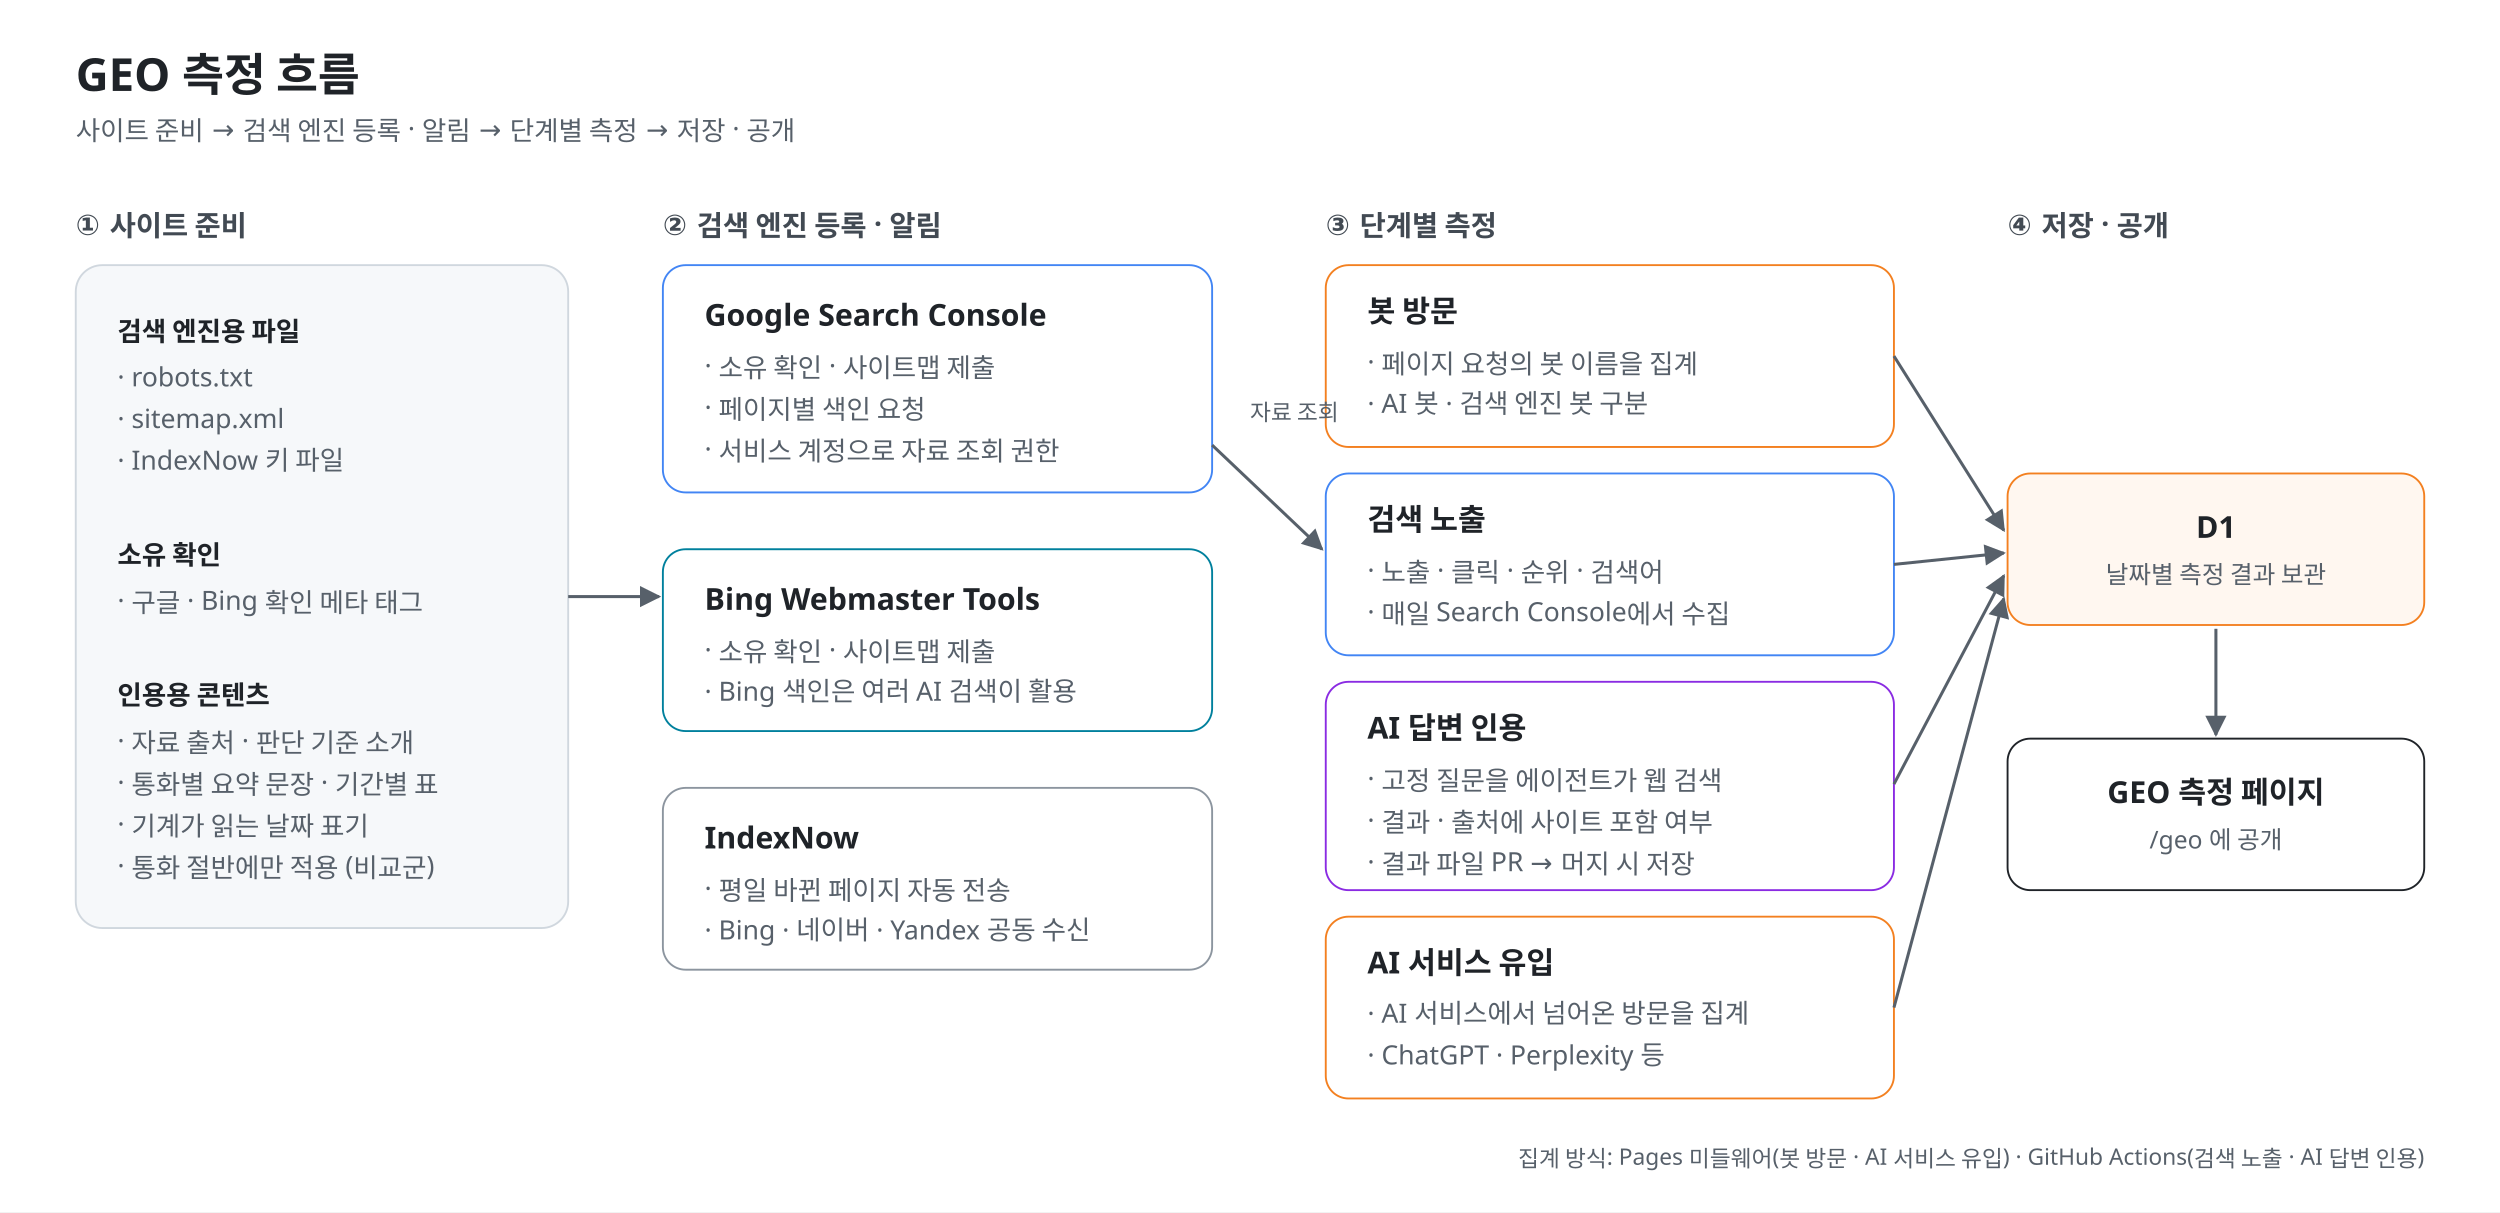
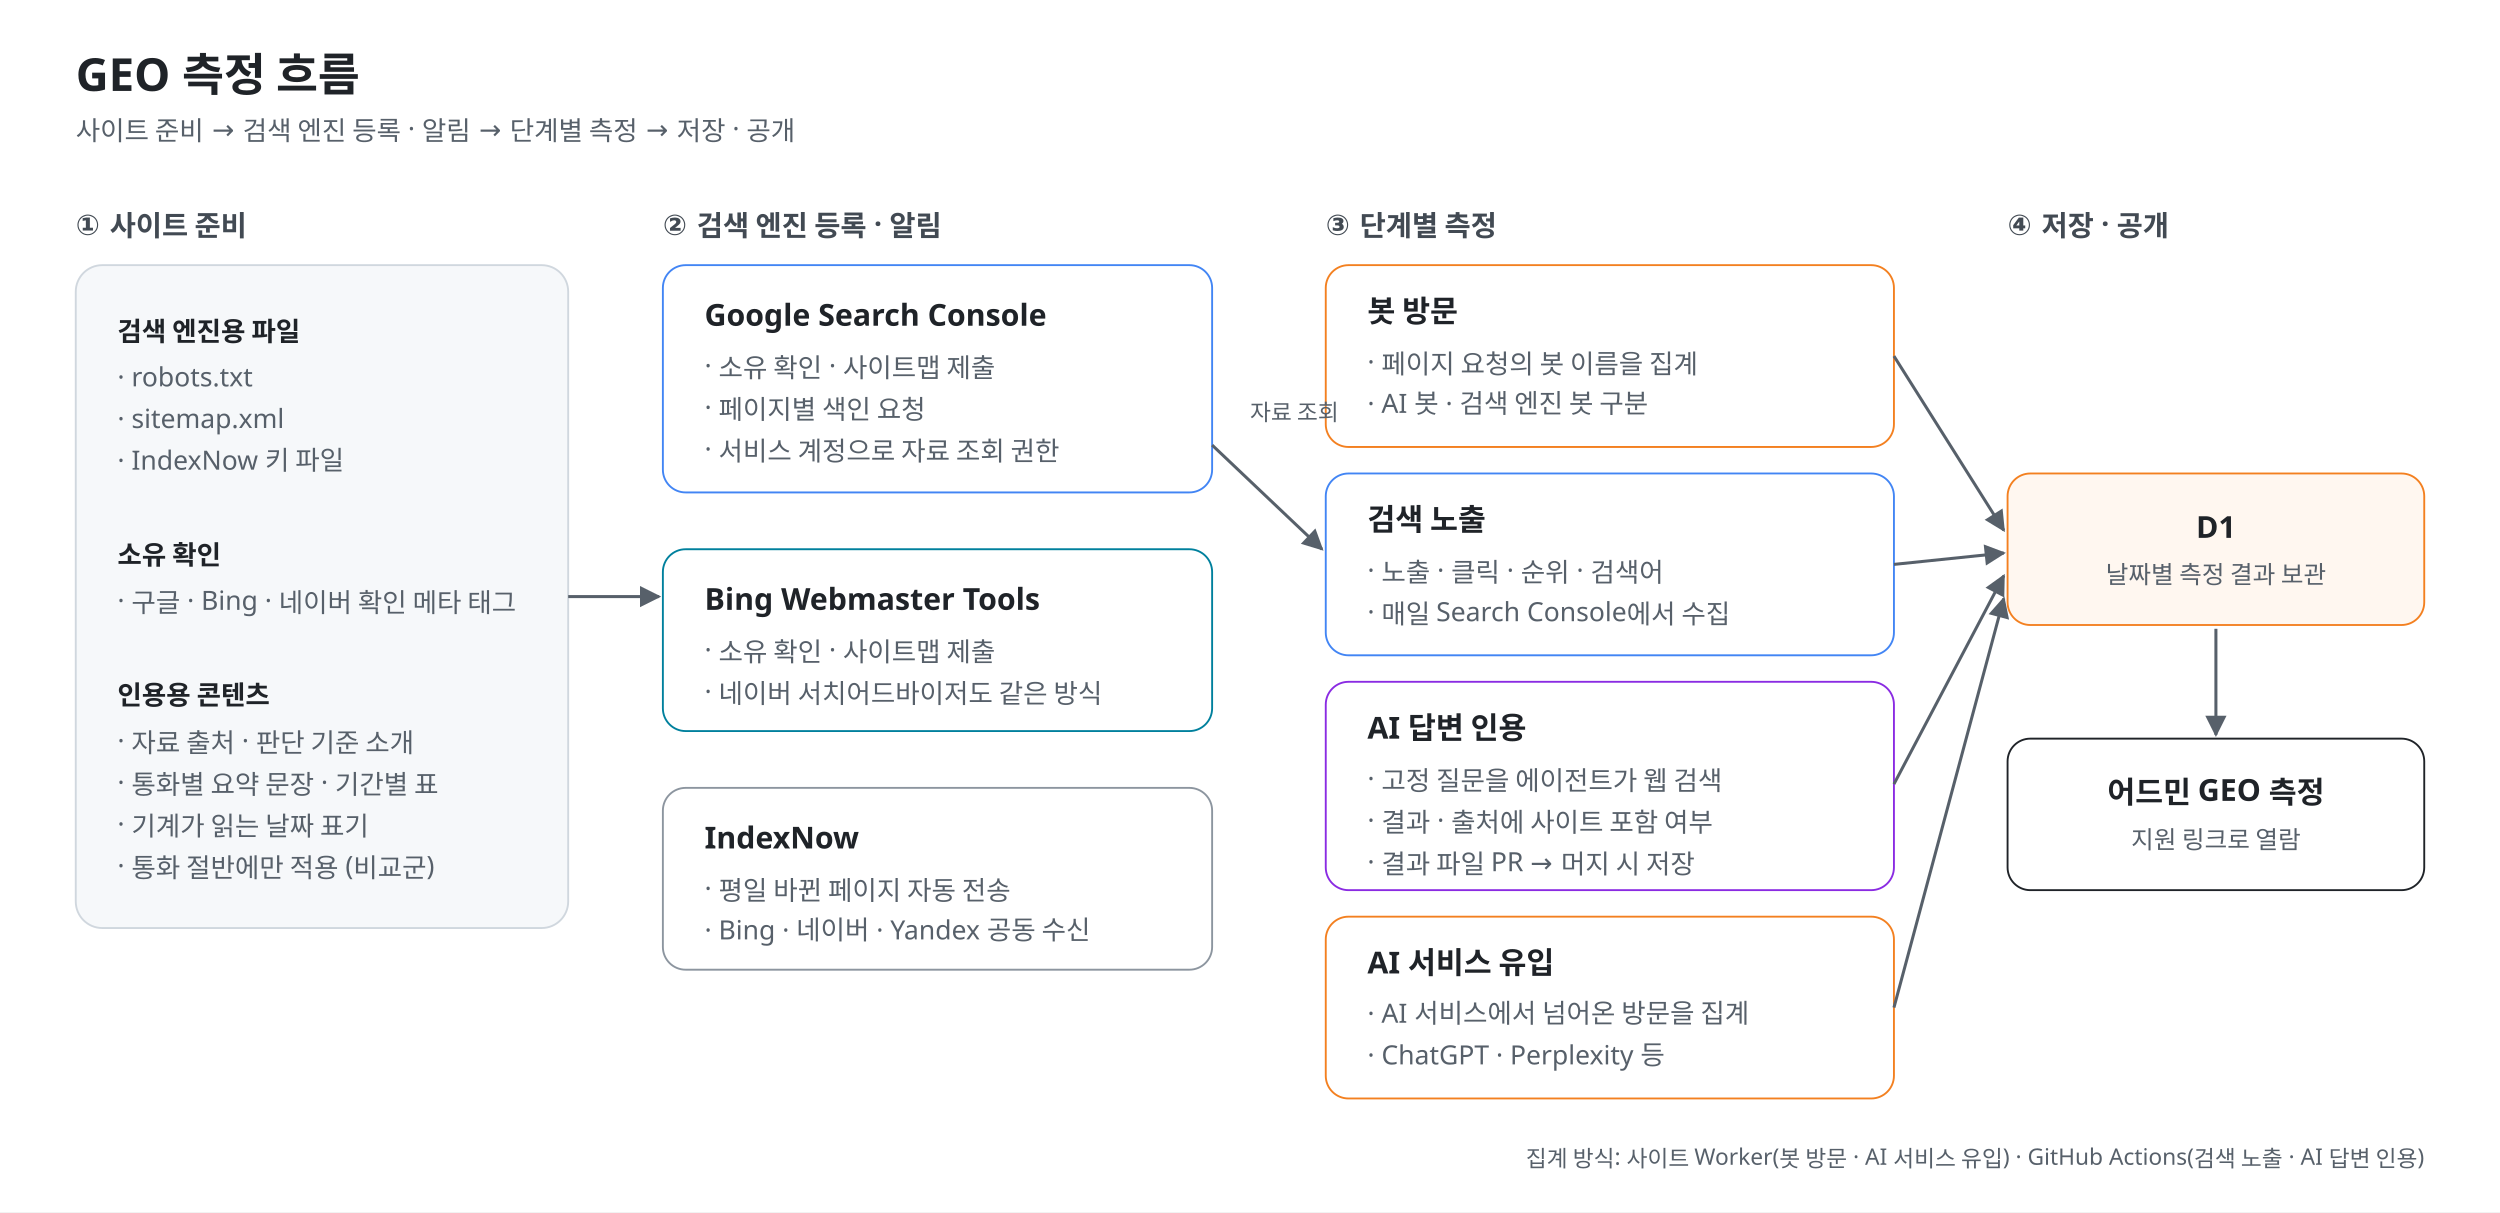
<svg xmlns="http://www.w3.org/2000/svg" width="1320" height="640" viewBox="0 0 1320 640" font-family="Pretendard, 'Apple SD Gothic Neo', 'Noto Sans KR', sans-serif">
  <defs>
    <marker id="a" viewBox="0 0 10 10" refX="9" refY="5" markerWidth="7" markerHeight="7" orient="auto-start-reverse">
      <path d="M0,0 L10,5 L0,10 z" fill="#57606A" />
    </marker>
  </defs>
  <rect width="1320" height="640" fill="#FFFFFF" />
  <text x="40" y="48" font-size="24" font-weight="700" fill="#1F2328">GEO 측정 흐름</text>
  <text x="40" y="74" font-size="14" fill="#57606A">사이트 준비 → 검색 엔진 등록 · 알림 → 단계별 측정 → 저장 · 공개</text>
  <g font-size="15" font-weight="700" fill="#424A53">
    <text x="40" y="124">① 사이트 준비</text>
    <text x="350" y="124">② 검색 엔진 등록 · 알림</text>
    <text x="700" y="124">③ 단계별 측정</text>
    <text x="1060" y="124">④ 저장 · 공개</text>
  </g>
  <rect x="40" y="140" width="260" height="350" rx="14" fill="#F6F8FA" stroke="#D0D7DE" />
  <g font-size="14" fill="#1F2328">
    <text x="62" y="180" font-weight="700">검색 엔진용 파일</text>
    <text x="62" y="204" fill="#57606A">· robots.txt</text>
    <text x="62" y="226" fill="#57606A">· sitemap.xml</text>
    <text x="62" y="248" fill="#57606A">· IndexNow 키 파일</text>
    <text x="62" y="298" font-weight="700">소유 확인</text>
-     <text x="62" y="322" fill="#57606A">· 구글 · Bing 확인 메타 태그</text>
+     <text x="62" y="322" fill="#57606A">· 구글 · Bing · 네이버 확인 메타 태그</text>
    <text x="62" y="372" font-weight="700">인용용 콘텐츠</text>
    <text x="62" y="396" fill="#57606A">· 자료 출처 · 판단 기준 소개</text>
    <text x="62" y="418" fill="#57606A">· 통화별 요약 문장 · 기간별 표</text>
    <text x="62" y="440" fill="#57606A">· 기계가 읽는 날짜 표기</text>
    <text x="62" y="462" fill="#57606A">· 통화 절반에만 적용 (비교군)</text>
  </g>
  <g font-size="14" fill="#1F2328">
    <rect x="350" y="140" width="290" height="120" rx="12" fill="#FFFFFF" stroke="#4285F4" />
    <text x="372" y="172" font-size="16" font-weight="700">Google Search Console</text>
    <text x="372" y="198" fill="#57606A">· 소유 확인 · 사이트맵 제출</text>
    <text x="372" y="220" fill="#57606A">· 페이지별 색인 요청</text>
    <text x="372" y="242" fill="#57606A">· 서비스 계정으로 자료 조회 권한</text>
    <rect x="350" y="290" width="290" height="96" rx="12" fill="#FFFFFF" stroke="#00809D" />
    <text x="372" y="322" font-size="16" font-weight="700">Bing Webmaster Tools</text>
    <text x="372" y="348" fill="#57606A">· 소유 확인 · 사이트맵 제출</text>
-     <text x="372" y="370" fill="#57606A">· Bing 색인은 여러 AI 검색이 활용</text>
+     <text x="372" y="370" fill="#57606A">· 네이버 서치어드바이저도 같은 방식</text>
    <rect x="350" y="416" width="290" height="96" rx="12" fill="#FFFFFF" stroke="#8C959F" />
    <text x="372" y="448" font-size="16" font-weight="700">IndexNow</text>
    <text x="372" y="474" fill="#57606A">· 평일 바뀐 페이지 자동 전송</text>
    <text x="372" y="496" fill="#57606A">· Bing · 네이버 · Yandex 공동 수신</text>
  </g>
  <g font-size="14" fill="#1F2328">
    <rect x="700" y="140" width="300" height="96" rx="12" fill="#FFFFFF" stroke="#F38020" />
    <text x="722" y="170" font-size="16" font-weight="700">봇 방문</text>
    <text x="722" y="196" fill="#57606A">· 페이지 요청의 봇 이름을 집계</text>
    <text x="722" y="218" fill="#57606A">· AI 봇 · 검색 엔진 봇 구분</text>
    <rect x="700" y="250" width="300" height="96" rx="12" fill="#FFFFFF" stroke="#4285F4" />
    <text x="722" y="280" font-size="16" font-weight="700">검색 노출</text>
    <text x="722" y="306" fill="#57606A">· 노출 · 클릭 · 순위 · 검색어</text>
    <text x="722" y="328" fill="#57606A">· 매일 Search Console에서 수집</text>
    <rect x="700" y="360" width="300" height="110" rx="12" fill="#FFFFFF" stroke="#8A2BE2" />
    <text x="722" y="390" font-size="16" font-weight="700">AI 답변 인용</text>
    <text x="722" y="416" fill="#57606A">· 고정 질문을 에이전트가 웹 검색</text>
    <text x="722" y="438" fill="#57606A">· 결과 · 출처에 사이트 포함 여부</text>
    <text x="722" y="460" fill="#57606A">· 결과 파일 PR → 머지 시 저장</text>
    <rect x="700" y="484" width="300" height="96" rx="12" fill="#FFFFFF" stroke="#F38020" />
    <text x="722" y="514" font-size="16" font-weight="700">AI 서비스 유입</text>
    <text x="722" y="540" fill="#57606A">· AI 서비스에서 넘어온 방문을 집계</text>
    <text x="722" y="562" fill="#57606A">· ChatGPT · Perplexity 등</text>
  </g>
  <g text-anchor="middle">
    <rect x="1060" y="250" width="220" height="80" rx="12" fill="#FFF7F0" stroke="#F38020" />
    <text x="1170" y="284" font-size="16" font-weight="700" fill="#1F2328">D1</text>
    <text x="1170" y="308" font-size="13" fill="#57606A">날짜별 측정 결과 보관</text>
    <rect x="1060" y="390" width="220" height="80" rx="12" fill="#FFFFFF" stroke="#1F2328" />
-     <text x="1170" y="424" font-size="16" font-weight="700" fill="#1F2328">GEO 측정 페이지</text>
-     <text x="1170" y="448" font-size="13" fill="#57606A">/geo 에 공개</text>
+     <text x="1170" y="424" font-size="16" font-weight="700" fill="#1F2328">어드민 GEO 측정</text>
+     <text x="1170" y="448" font-size="13" fill="#57606A">지원 링크로 열람</text>
  </g>
  <g stroke="#57606A" stroke-width="1.6" fill="none" marker-end="url(#a)">
    <path d="M300 315 L348 315" />
    <path d="M640 235 L698 290" />
    <path d="M1000 188 L1058 280" />
    <path d="M1000 298 L1058 292" />
    <path d="M1000 414 L1058 304" />
    <path d="M1000 532 L1058 316" />
    <path d="M1170 332 L1170 388" />
  </g>
  <g font-size="12" fill="#57606A">
    <text x="660" y="222">자료 조회</text>
-     <text x="1280" y="616" text-anchor="end">집계 방식: Pages 미들웨어(봇 방문 · AI 서비스 유입) · GitHub Actions(검색 노출 · AI 답변 인용)</text>
+     <text x="1280" y="616" text-anchor="end">집계 방식: 사이트 Worker(봇 방문 · AI 서비스 유입) · GitHub Actions(검색 노출 · AI 답변 인용)</text>
  </g>
</svg>
